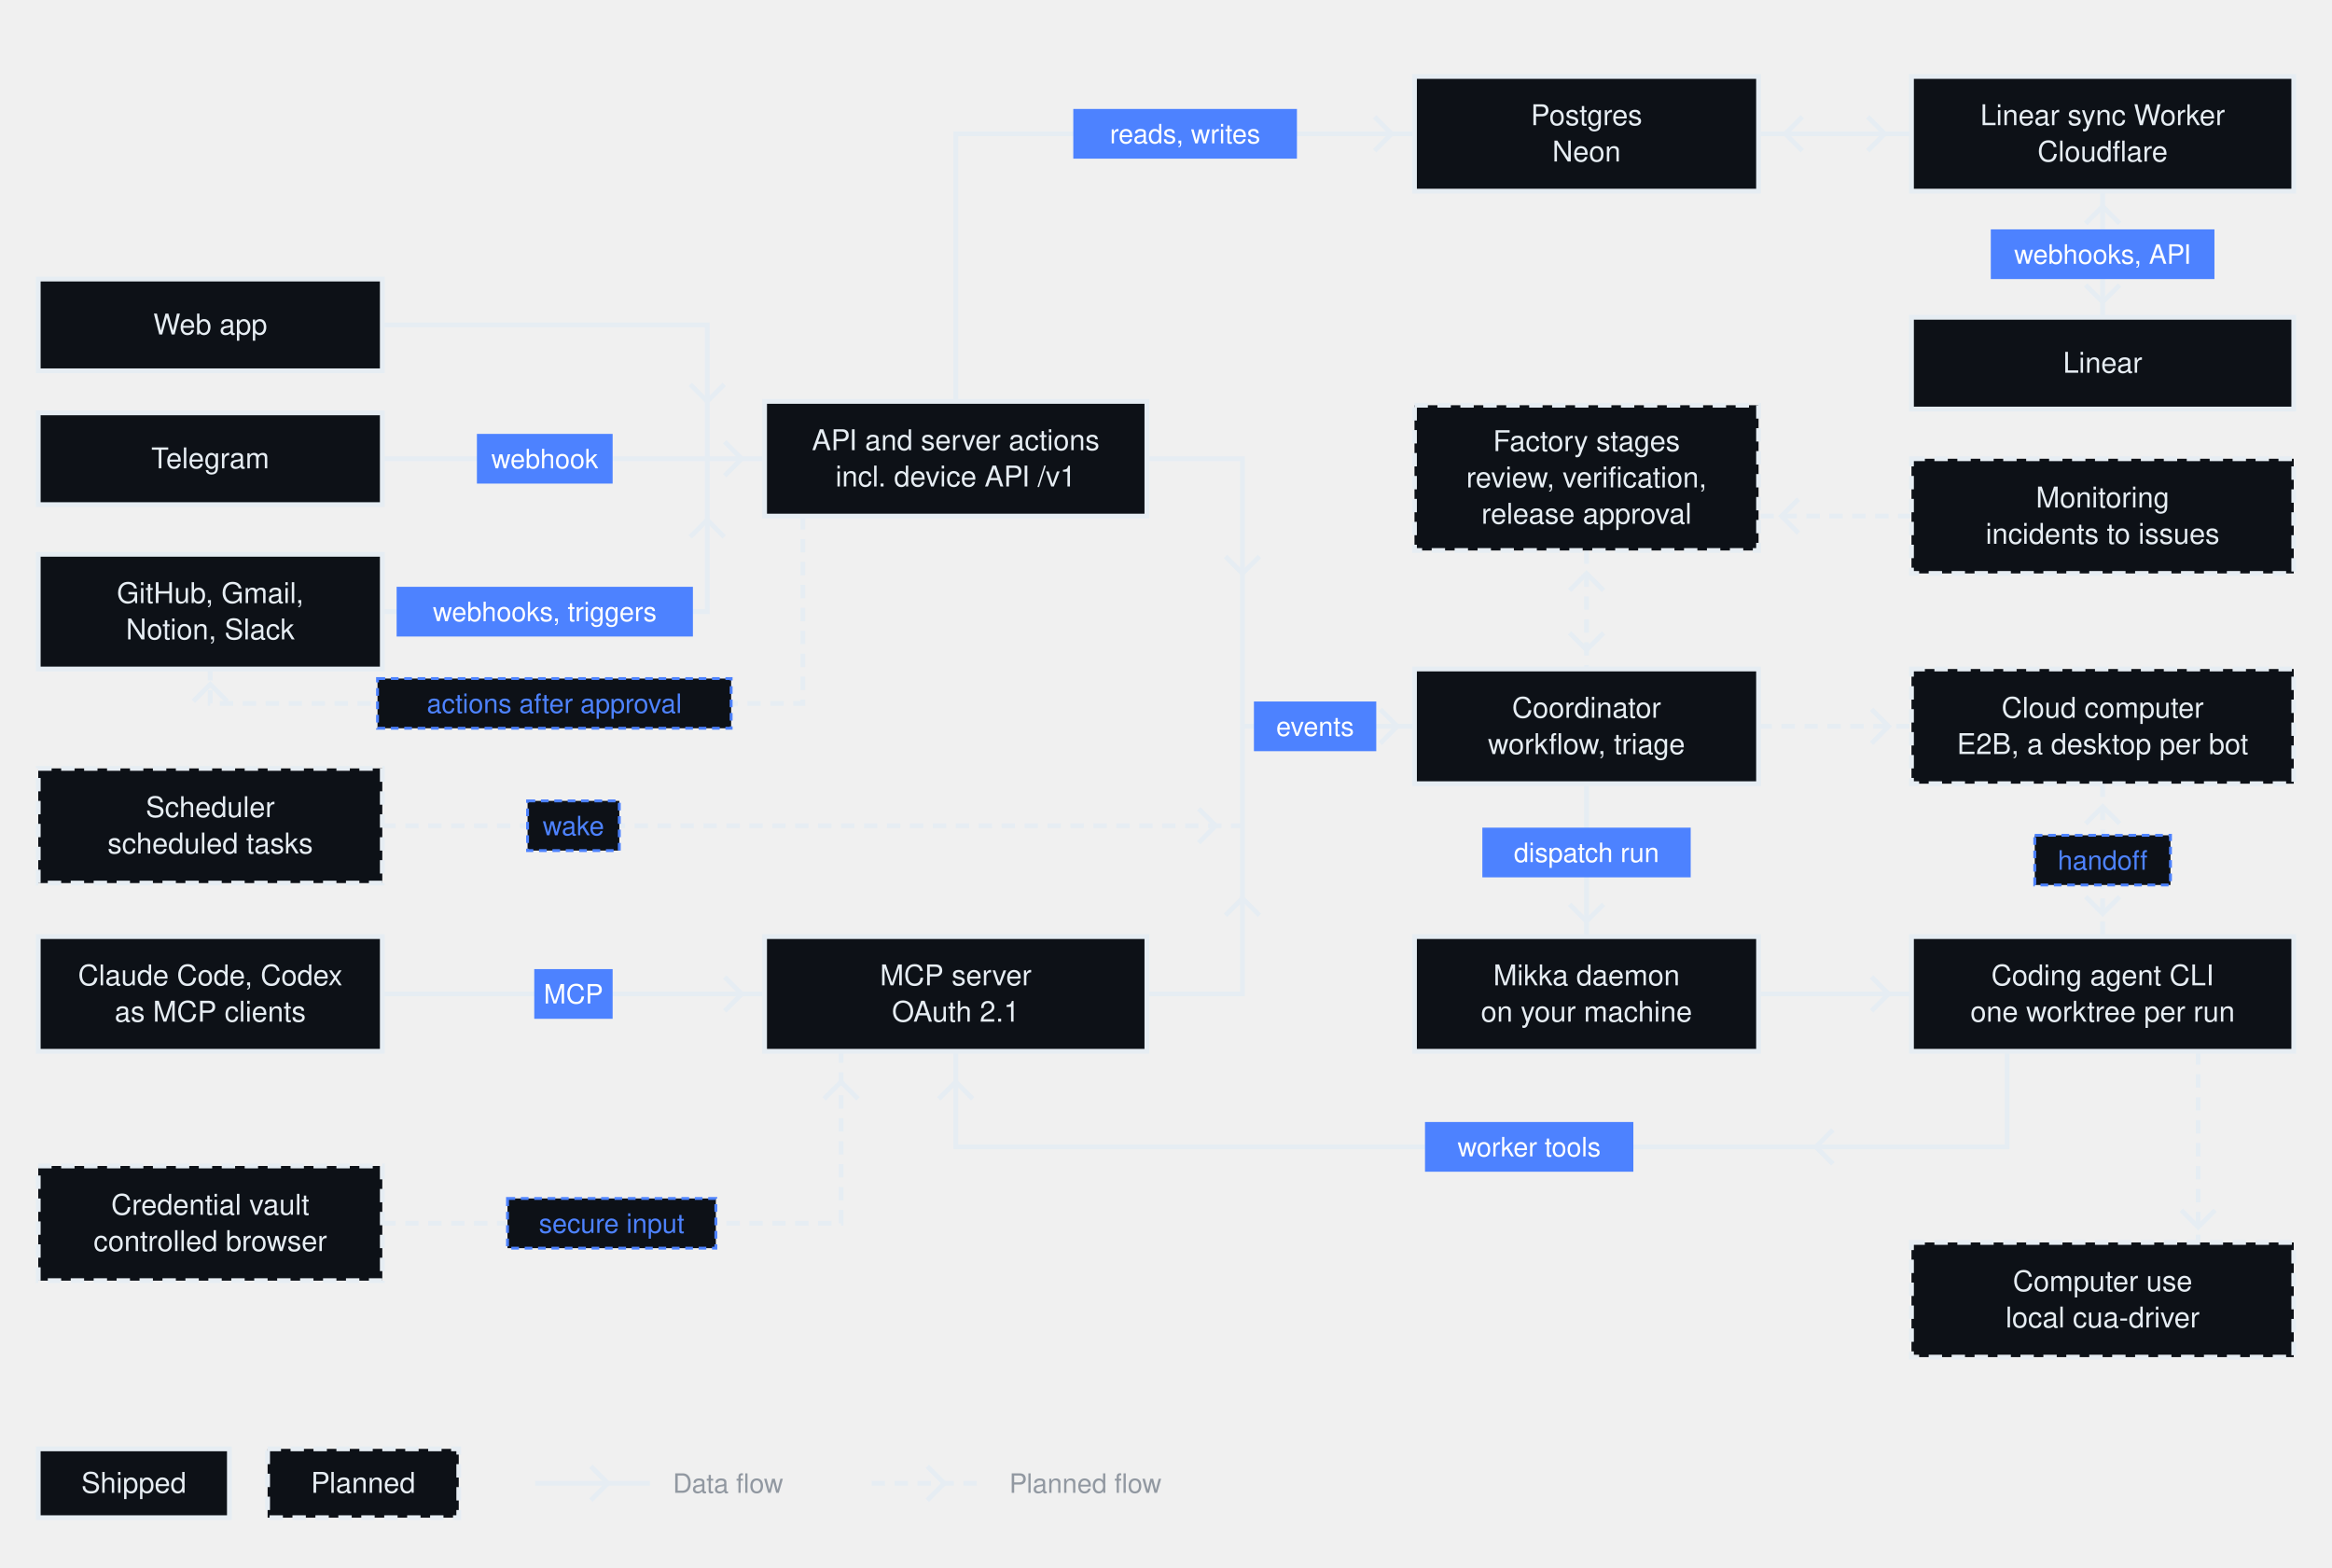
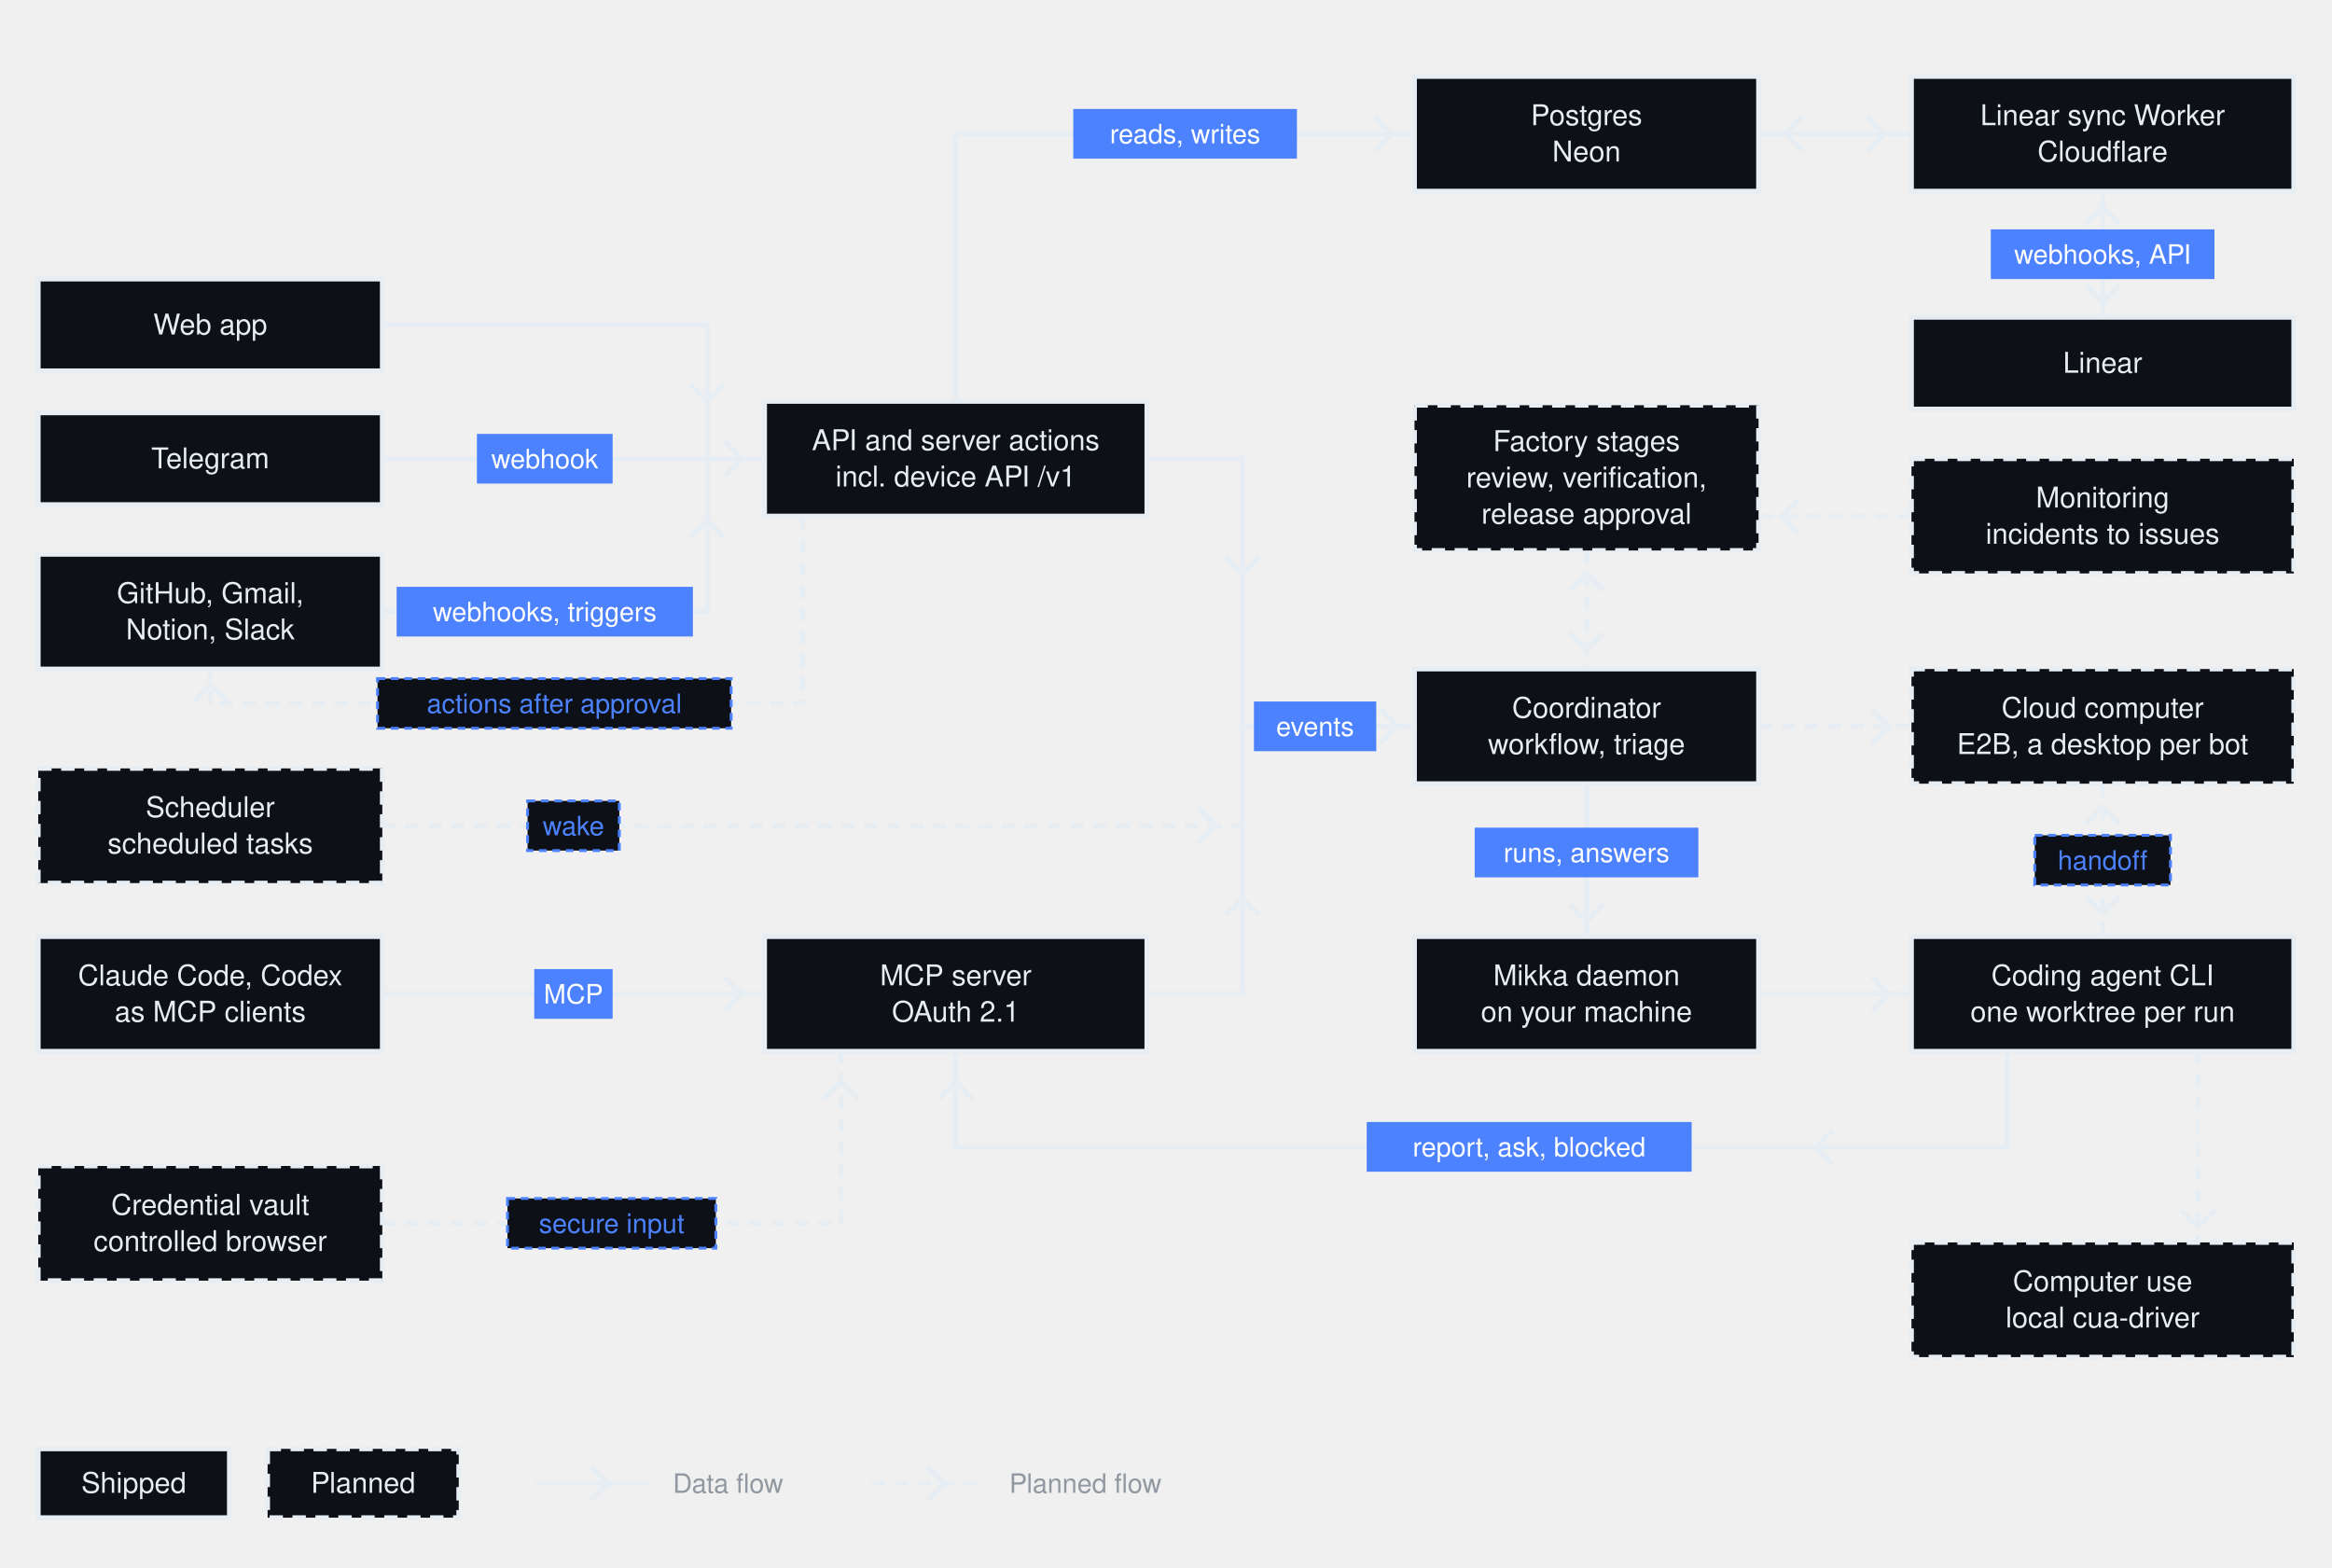
<svg xmlns="http://www.w3.org/2000/svg" width="1220" height="820" viewBox="0 0 1220 820" font-family="-apple-system, BlinkMacSystemFont, &quot;Segoe UI&quot;, Helvetica, Arial, &quot;PingFang SC&quot;, &quot;Noto Sans CJK SC&quot;, &quot;Microsoft YaHei&quot;, sans-serif" role="img" aria-label="Mikka architecture">
  <path d="M200 170 L370 170 L370 240" fill="none" stroke="#e6edf3" stroke-width="2.5" />
  <path d="M362 202 L370 210 L378 202" fill="none" stroke="#e6edf3" stroke-width="2.5" stroke-linecap="square" stroke-linejoin="miter" />
  <path d="M200 320 L370 320 L370 240" fill="none" stroke="#e6edf3" stroke-width="2.5" />
  <path d="M362 280 L370 272 L378 280" fill="none" stroke="#e6edf3" stroke-width="2.5" stroke-linecap="square" stroke-linejoin="miter" />
  <path d="M200 240 L400 240" fill="none" stroke="#e6edf3" stroke-width="2.5" />
  <path d="M380 232 L388 240 L380 248" fill="none" stroke="#e6edf3" stroke-width="2.5" stroke-linecap="square" stroke-linejoin="miter" />
  <rect x="249.5" y="227" width="71" height="26" fill="#4d82ff" />
  <text x="285" y="245" text-anchor="middle" font-size="14" fill="#ffffff">webhook</text>
  <rect x="207.5" y="307" width="155" height="26" fill="#4d82ff" />
  <text x="285" y="325" text-anchor="middle" font-size="14" fill="#ffffff">webhooks, triggers</text>
  <path d="M420 270 L420 368 L110 368 L110 350" fill="none" stroke="#e6edf3" stroke-width="2.5" stroke-dasharray="7 5" />
  <path d="M102 366 L110 358 L118 366" fill="none" stroke="#e6edf3" stroke-width="2.5" stroke-linecap="square" stroke-linejoin="miter" />
  <rect x="197.5" y="355" width="185" height="26" fill="#0d1117" stroke="#4d82ff" stroke-width="1.5" stroke-dasharray="4 3" />
  <text x="290" y="373" text-anchor="middle" font-size="14" fill="#4d82ff">actions after approval</text>
  <path d="M200 520 L400 520" fill="none" stroke="#e6edf3" stroke-width="2.5" />
  <path d="M380 512 L388 520 L380 528" fill="none" stroke="#e6edf3" stroke-width="2.5" stroke-linecap="square" stroke-linejoin="miter" />
  <rect x="279.5" y="507" width="41" height="26" fill="#4d82ff" />
  <text x="300" y="525" text-anchor="middle" font-size="14" fill="#ffffff">MCP</text>
  <path d="M200 640 L440 640 L440 550" fill="none" stroke="#e6edf3" stroke-width="2.5" stroke-dasharray="7 5" />
  <path d="M432 574 L440 566 L448 574" fill="none" stroke="#e6edf3" stroke-width="2.5" stroke-linecap="square" stroke-linejoin="miter" />
  <rect x="265.5" y="627" width="109" height="26" fill="#0d1117" stroke="#4d82ff" stroke-width="1.5" stroke-dasharray="4 3" />
  <text x="320" y="645" text-anchor="middle" font-size="14" fill="#4d82ff">secure input</text>
  <path d="M500 210 L500 70 L740 70" fill="none" stroke="#e6edf3" stroke-width="2.5" />
  <path d="M720 62 L728 70 L720 78" fill="none" stroke="#e6edf3" stroke-width="2.5" stroke-linecap="square" stroke-linejoin="miter" />
  <rect x="561.5" y="57" width="117" height="26" fill="#4d82ff" />
  <text x="620" y="75" text-anchor="middle" font-size="14" fill="#ffffff">reads, writes</text>
  <path d="M920 70 L1000 70" fill="none" stroke="#e6edf3" stroke-width="2.5" />
  <path d="M942 62 L934 70 L942 78" fill="none" stroke="#e6edf3" stroke-width="2.5" stroke-linecap="square" stroke-linejoin="miter" />
  <path d="M978 62 L986 70 L978 78" fill="none" stroke="#e6edf3" stroke-width="2.5" stroke-linecap="square" stroke-linejoin="miter" />
  <path d="M1100 100 L1100 166" fill="none" stroke="#e6edf3" stroke-width="2.5" />
  <path d="M1092 150 L1100 158 L1108 150" fill="none" stroke="#e6edf3" stroke-width="2.5" stroke-linecap="square" stroke-linejoin="miter" />
  <path d="M1092 116 L1100 108 L1108 116" fill="none" stroke="#e6edf3" stroke-width="2.5" stroke-linecap="square" stroke-linejoin="miter" />
  <rect x="1041.5" y="120" width="117" height="26" fill="#4d82ff" />
  <text x="1100" y="138" text-anchor="middle" font-size="14" fill="#ffffff">webhooks, API</text>
  <path d="M600 240 L650 240 L650 380" fill="none" stroke="#e6edf3" stroke-width="2.5" />
  <path d="M642 292 L650 300 L658 292" fill="none" stroke="#e6edf3" stroke-width="2.5" stroke-linecap="square" stroke-linejoin="miter" />
  <path d="M600 520 L650 520 L650 380" fill="none" stroke="#e6edf3" stroke-width="2.5" />
  <path d="M642 478 L650 470 L658 478" fill="none" stroke="#e6edf3" stroke-width="2.5" stroke-linecap="square" stroke-linejoin="miter" />
  <path d="M650 380 L740 380" fill="none" stroke="#e6edf3" stroke-width="2.5" />
  <path d="M723 372 L731 380 L723 388" fill="none" stroke="#e6edf3" stroke-width="2.5" stroke-linecap="square" stroke-linejoin="miter" />
  <rect x="656" y="367" width="64" height="26" fill="#4d82ff" />
  <text x="688" y="385" text-anchor="middle" font-size="14" fill="#ffffff">events</text>
  <path d="M200 432 L650 432" fill="none" stroke="#e6edf3" stroke-width="2.5" stroke-dasharray="7 5" />
  <path d="M628 424 L636 432 L628 440" fill="none" stroke="#e6edf3" stroke-width="2.5" stroke-linecap="square" stroke-linejoin="miter" />
  <rect x="276" y="419" width="48" height="26" fill="#0d1117" stroke="#4d82ff" stroke-width="1.5" stroke-dasharray="4 3" />
  <text x="300" y="437" text-anchor="middle" font-size="14" fill="#4d82ff">wake</text>
  <path d="M830 288 L830 350" fill="none" stroke="#e6edf3" stroke-width="2.5" stroke-dasharray="7 5" />
  <path d="M822 308 L830 300 L838 308" fill="none" stroke="#e6edf3" stroke-width="2.5" stroke-linecap="square" stroke-linejoin="miter" />
  <path d="M822 332 L830 340 L838 332" fill="none" stroke="#e6edf3" stroke-width="2.5" stroke-linecap="square" stroke-linejoin="miter" />
  <path d="M1000 270 L920 270" fill="none" stroke="#e6edf3" stroke-width="2.5" stroke-dasharray="7 5" />
  <path d="M940 262 L932 270 L940 278" fill="none" stroke="#e6edf3" stroke-width="2.5" stroke-linecap="square" stroke-linejoin="miter" />
  <path d="M920 380 L1000 380" fill="none" stroke="#e6edf3" stroke-width="2.5" stroke-dasharray="7 5" />
  <path d="M980 372 L988 380 L980 388" fill="none" stroke="#e6edf3" stroke-width="2.5" stroke-linecap="square" stroke-linejoin="miter" />
  <path d="M830 410 L830 490" fill="none" stroke="#e6edf3" stroke-width="2.5" />
  <path d="M822 474 L830 482 L838 474" fill="none" stroke="#e6edf3" stroke-width="2.5" stroke-linecap="square" stroke-linejoin="miter" />
-   <rect x="775.5" y="433" width="109" height="26" fill="#4d82ff" />
-   <text x="830" y="451" text-anchor="middle" font-size="14" fill="#ffffff">dispatch run</text>
+   <rect x="771.5" y="433" width="117" height="26" fill="#4d82ff" />
+   <text x="830" y="451" text-anchor="middle" font-size="14" fill="#ffffff">runs, answers</text>
  <path d="M920 520 L1000 520" fill="none" stroke="#e6edf3" stroke-width="2.5" />
  <path d="M980 512 L988 520 L980 528" fill="none" stroke="#e6edf3" stroke-width="2.5" stroke-linecap="square" stroke-linejoin="miter" />
  <path d="M1100 410 L1100 490" fill="none" stroke="#e6edf3" stroke-width="2.5" stroke-dasharray="7 5" />
  <path d="M1092 430 L1100 422 L1108 430" fill="none" stroke="#e6edf3" stroke-width="2.5" stroke-linecap="square" stroke-linejoin="miter" />
  <path d="M1092 470 L1100 478 L1108 470" fill="none" stroke="#e6edf3" stroke-width="2.5" stroke-linecap="square" stroke-linejoin="miter" />
  <rect x="1064.5" y="437" width="71" height="26" fill="#0d1117" stroke="#4d82ff" stroke-width="1.5" stroke-dasharray="4 3" />
  <text x="1100" y="455" text-anchor="middle" font-size="14" fill="#4d82ff">handoff</text>
  <path d="M1150 550 L1150 650" fill="none" stroke="#e6edf3" stroke-width="2.5" stroke-dasharray="7 5" />
  <path d="M1142 634 L1150 642 L1158 634" fill="none" stroke="#e6edf3" stroke-width="2.5" stroke-linecap="square" stroke-linejoin="miter" />
  <path d="M1050 550 L1050 600 L500 600 L500 550" fill="none" stroke="#e6edf3" stroke-width="2.5" />
  <path d="M958 592 L950 600 L958 608" fill="none" stroke="#e6edf3" stroke-width="2.5" stroke-linecap="square" stroke-linejoin="miter" />
  <path d="M492 574 L500 566 L508 574" fill="none" stroke="#e6edf3" stroke-width="2.5" stroke-linecap="square" stroke-linejoin="miter" />
-   <rect x="745.5" y="587" width="109" height="26" fill="#4d82ff" />
-   <text x="800" y="605" text-anchor="middle" font-size="14" fill="#ffffff">worker tools</text>
+   <rect x="715" y="587" width="170" height="26" fill="#4d82ff" />
+   <text x="800" y="605" text-anchor="middle" font-size="14" fill="#ffffff">report, ask, blocked</text>
  <rect x="20" y="146" width="180" height="48" fill="#0d1117" stroke="#e6edf3" stroke-width="2.5" />
  <text x="110" y="175" text-anchor="middle" font-size="15" fill="#e6edf3">Web app</text>
  <rect x="20" y="216" width="180" height="48" fill="#0d1117" stroke="#e6edf3" stroke-width="2.5" />
  <text x="110" y="245" text-anchor="middle" font-size="15" fill="#e6edf3">Telegram</text>
  <rect x="20" y="290" width="180" height="60" fill="#0d1117" stroke="#e6edf3" stroke-width="2.5" />
  <text x="110" y="315.5" text-anchor="middle" font-size="15" fill="#e6edf3">GitHub, Gmail,</text>
  <text x="110" y="334.5" text-anchor="middle" font-size="15" fill="#e6edf3">Notion, Slack</text>
  <rect x="20" y="402" width="180" height="60" fill="#0d1117" stroke="#e6edf3" stroke-width="2.5" stroke-dasharray="7 5" />
  <text x="110" y="427.5" text-anchor="middle" font-size="15" fill="#e6edf3">Scheduler</text>
  <text x="110" y="446.5" text-anchor="middle" font-size="15" fill="#e6edf3">scheduled tasks</text>
  <rect x="20" y="490" width="180" height="60" fill="#0d1117" stroke="#e6edf3" stroke-width="2.5" />
  <text x="110" y="515.5" text-anchor="middle" font-size="15" fill="#e6edf3">Claude Code, Codex</text>
  <text x="110" y="534.5" text-anchor="middle" font-size="15" fill="#e6edf3">as MCP clients</text>
  <rect x="20" y="610" width="180" height="60" fill="#0d1117" stroke="#e6edf3" stroke-width="2.5" stroke-dasharray="7 5" />
  <text x="110" y="635.5" text-anchor="middle" font-size="15" fill="#e6edf3">Credential vault</text>
  <text x="110" y="654.5" text-anchor="middle" font-size="15" fill="#e6edf3">controlled browser</text>
  <rect x="400" y="210" width="200" height="60" fill="#0d1117" stroke="#e6edf3" stroke-width="2.5" />
  <text x="500" y="235.5" text-anchor="middle" font-size="15" fill="#e6edf3">API and server actions</text>
  <text x="500" y="254.5" text-anchor="middle" font-size="15" fill="#e6edf3">incl. device API /v1</text>
  <rect x="400" y="490" width="200" height="60" fill="#0d1117" stroke="#e6edf3" stroke-width="2.5" />
  <text x="500" y="515.5" text-anchor="middle" font-size="15" fill="#e6edf3">MCP server</text>
  <text x="500" y="534.5" text-anchor="middle" font-size="15" fill="#e6edf3">OAuth 2.1</text>
  <rect x="740" y="40" width="180" height="60" fill="#0d1117" stroke="#e6edf3" stroke-width="2.5" />
  <text x="830" y="65.5" text-anchor="middle" font-size="15" fill="#e6edf3">Postgres</text>
  <text x="830" y="84.5" text-anchor="middle" font-size="15" fill="#e6edf3">Neon</text>
  <rect x="740" y="212" width="180" height="76" fill="#0d1117" stroke="#e6edf3" stroke-width="2.5" stroke-dasharray="7 5" />
  <text x="830" y="236" text-anchor="middle" font-size="15" fill="#e6edf3">Factory stages</text>
  <text x="830" y="255" text-anchor="middle" font-size="15" fill="#e6edf3">review, verification,</text>
  <text x="830" y="274" text-anchor="middle" font-size="15" fill="#e6edf3">release approval</text>
  <rect x="740" y="350" width="180" height="60" fill="#0d1117" stroke="#e6edf3" stroke-width="2.5" />
  <text x="830" y="375.5" text-anchor="middle" font-size="15" fill="#e6edf3">Coordinator</text>
  <text x="830" y="394.5" text-anchor="middle" font-size="15" fill="#e6edf3">workflow, triage</text>
  <rect x="740" y="490" width="180" height="60" fill="#0d1117" stroke="#e6edf3" stroke-width="2.5" />
  <text x="830" y="515.5" text-anchor="middle" font-size="15" fill="#e6edf3">Mikka daemon</text>
  <text x="830" y="534.5" text-anchor="middle" font-size="15" fill="#e6edf3">on your machine</text>
  <rect x="1000" y="40" width="200" height="60" fill="#0d1117" stroke="#e6edf3" stroke-width="2.5" />
  <text x="1100" y="65.5" text-anchor="middle" font-size="15" fill="#e6edf3">Linear sync Worker</text>
  <text x="1100" y="84.5" text-anchor="middle" font-size="15" fill="#e6edf3">Cloudflare</text>
  <rect x="1000" y="166" width="200" height="48" fill="#0d1117" stroke="#e6edf3" stroke-width="2.5" />
  <text x="1100" y="195" text-anchor="middle" font-size="15" fill="#e6edf3">Linear</text>
  <rect x="1000" y="240" width="200" height="60" fill="#0d1117" stroke="#e6edf3" stroke-width="2.5" stroke-dasharray="7 5" />
  <text x="1100" y="265.5" text-anchor="middle" font-size="15" fill="#e6edf3">Monitoring</text>
  <text x="1100" y="284.5" text-anchor="middle" font-size="15" fill="#e6edf3">incidents to issues</text>
  <rect x="1000" y="350" width="200" height="60" fill="#0d1117" stroke="#e6edf3" stroke-width="2.5" stroke-dasharray="7 5" />
  <text x="1100" y="375.5" text-anchor="middle" font-size="15" fill="#e6edf3">Cloud computer</text>
  <text x="1100" y="394.5" text-anchor="middle" font-size="15" fill="#e6edf3">E2B, a desktop per bot</text>
  <rect x="1000" y="490" width="200" height="60" fill="#0d1117" stroke="#e6edf3" stroke-width="2.5" />
  <text x="1100" y="515.5" text-anchor="middle" font-size="15" fill="#e6edf3">Coding agent CLI</text>
  <text x="1100" y="534.5" text-anchor="middle" font-size="15" fill="#e6edf3">one worktree per run</text>
  <rect x="1000" y="650" width="200" height="60" fill="#0d1117" stroke="#e6edf3" stroke-width="2.5" stroke-dasharray="7 5" />
  <text x="1100" y="675.5" text-anchor="middle" font-size="15" fill="#e6edf3">Computer use</text>
  <text x="1100" y="694.5" text-anchor="middle" font-size="15" fill="#e6edf3">local cua-driver</text>
  <rect x="20" y="758" width="100" height="36" fill="#0d1117" stroke="#e6edf3" stroke-width="2.5" />
  <text x="70" y="781" text-anchor="middle" font-size="15" fill="#e6edf3">Shipped</text>
  <rect x="140" y="758" width="100" height="36" fill="#0d1117" stroke="#e6edf3" stroke-width="2.5" stroke-dasharray="7 5" />
  <text x="190" y="781" text-anchor="middle" font-size="15" fill="#e6edf3">Planned</text>
  <path d="M280 776 L340 776" fill="none" stroke="#e6edf3" stroke-width="2.5" />
  <path d="M310 768 L318 776 L310 784" fill="none" stroke="#e6edf3" stroke-width="2.5" stroke-linecap="square" stroke-linejoin="miter" />
  <text x="352" y="781" font-size="14" fill="#9198a1">Data flow</text>
  <path d="M456 776 L516 776" fill="none" stroke="#e6edf3" stroke-width="2.5" stroke-dasharray="7 5" />
  <path d="M486 768 L494 776 L486 784" fill="none" stroke="#e6edf3" stroke-width="2.5" stroke-linecap="square" stroke-linejoin="miter" />
  <text x="528" y="781" font-size="14" fill="#9198a1">Planned flow</text>
</svg>
